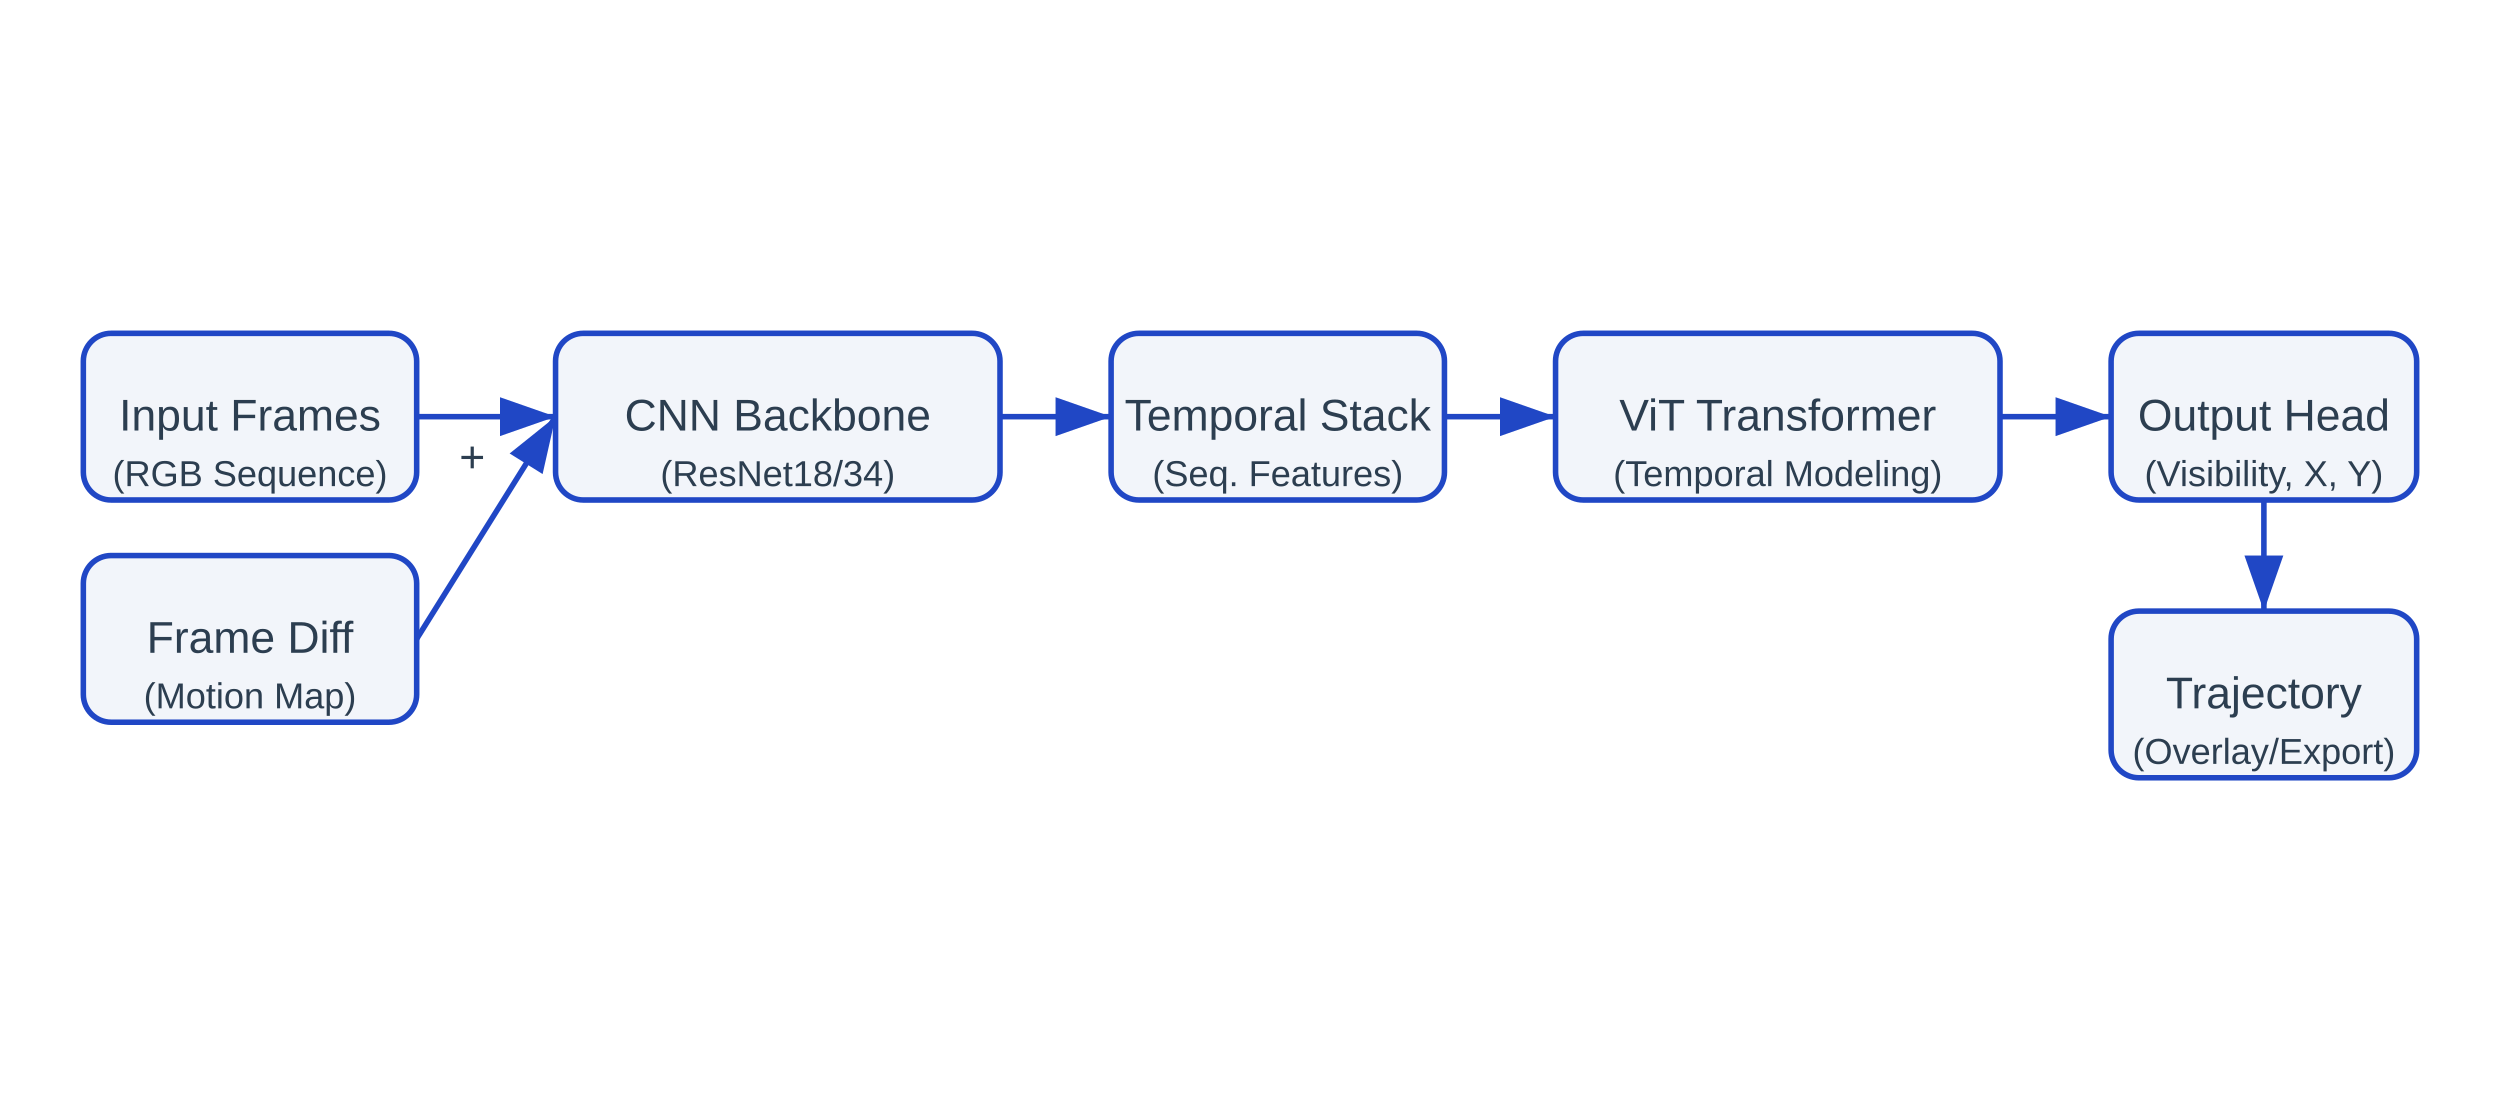
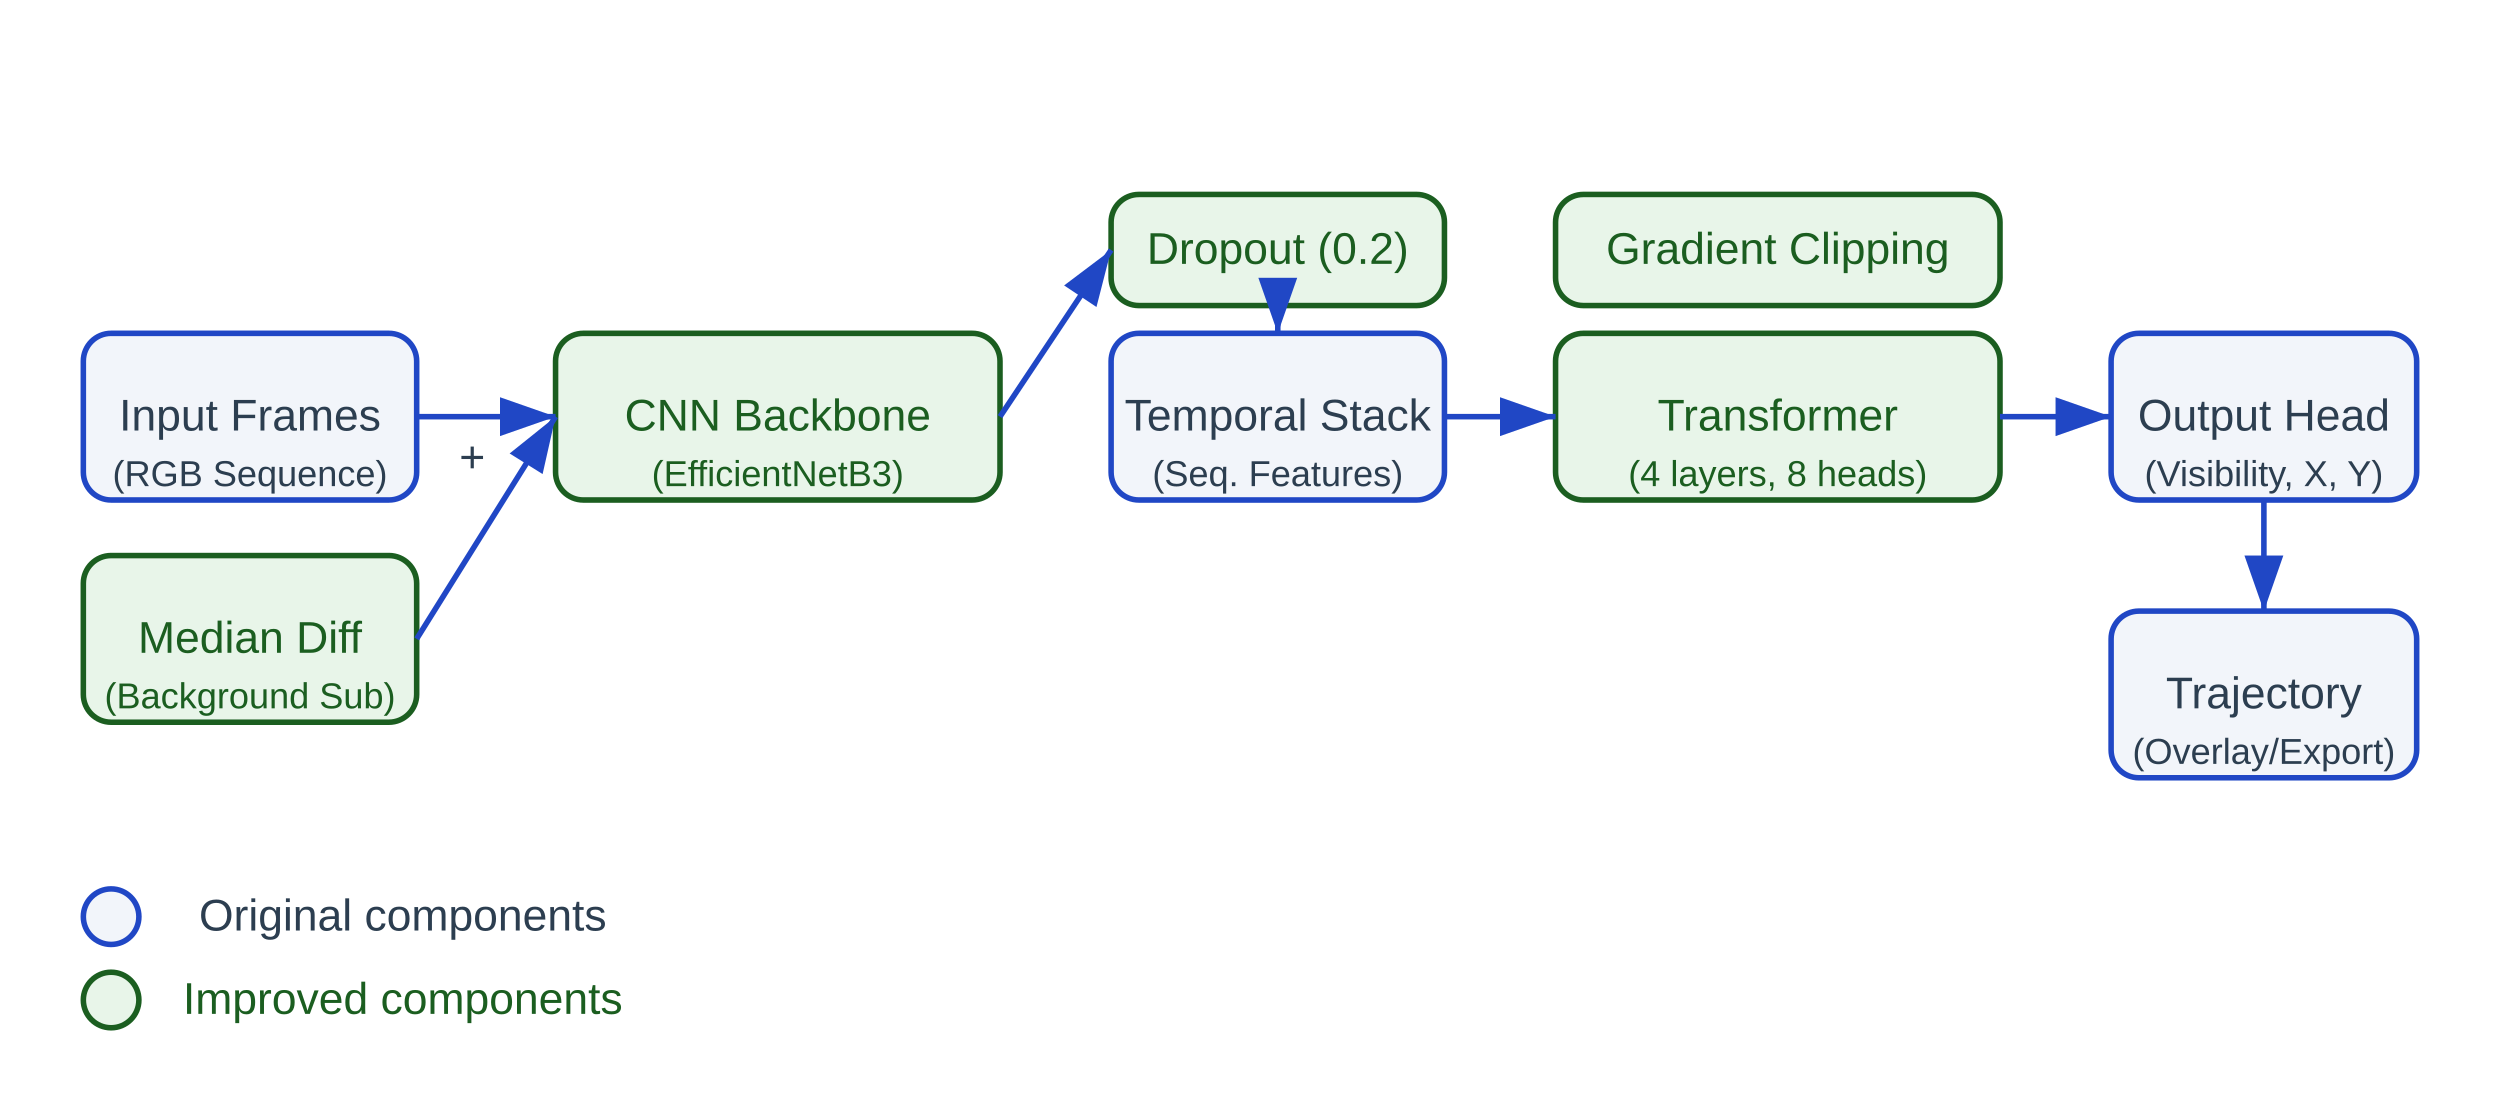
<svg xmlns="http://www.w3.org/2000/svg" width="900" height="400" viewBox="0 0 900 400" fill="none">
  <style>
    .box { fill: #f2f5fa; stroke: #2047c5; stroke-width: 2; rx: 10; }
    .arrow { stroke: #2047c5; stroke-width: 2; marker-end: url(#arrowhead); }
    .label { font-family: Arial, sans-serif; font-size: 16px; fill: #2c3e50; text-anchor: middle; }
    .sublabel { font-family: Arial, sans-serif; font-size: 13px; fill: #2c3e50; text-anchor: middle; }
+     .improved { fill: #e8f5e9; stroke: #1b5e20; stroke-width: 2; rx: 10; }
+     .improved-label { font-family: Arial, sans-serif; font-size: 16px; fill: #1b5e20; text-anchor: middle; }
+     .improved-sublabel { font-family: Arial, sans-serif; font-size: 13px; fill: #1b5e20; text-anchor: middle; }
  </style>
  <defs>
    <marker id="arrowhead" markerWidth="10" markerHeight="7" refX="10" refY="3.5" orient="auto">
      <polygon points="0 0, 10 3.5, 0 7" fill="#2047c5" />
    </marker>
  </defs>
  <rect class="box" x="30" y="120" width="120" height="60" />
  <text class="label" x="90" y="155">Input Frames</text>
  <text class="sublabel" x="90" y="175">(RGB Sequence)</text>
-   <rect class="box" x="30" y="200" width="120" height="60" />
-   <text class="label" x="90" y="235">Frame Diff</text>
-   <text class="sublabel" x="90" y="255">(Motion Map)</text>
+   <rect class="improved" x="30" y="200" width="120" height="60" />
+   <text class="improved-label" x="90" y="235">Median Diff</text>
+   <text class="improved-sublabel" x="90" y="255">(Background Sub)</text>
  <text class="label" x="170" y="170">+</text>
-   <rect class="box" x="200" y="120" width="160" height="60" />
-   <text class="label" x="280" y="155">CNN Backbone</text>
-   <text class="sublabel" x="280" y="175">(ResNet18/34)</text>
+   <rect class="improved" x="200" y="120" width="160" height="60" />
+   <text class="improved-label" x="280" y="155">CNN Backbone</text>
+   <text class="improved-sublabel" x="280" y="175">(EfficientNetB3)</text>
  <line class="arrow" x1="150" y1="150" x2="200" y2="150" />
  <line class="arrow" x1="150" y1="230" x2="200" y2="150" />
+   <rect class="improved" x="400" y="70" width="120" height="40" />
+   <text class="improved-label" x="460" y="95">Dropout (0.2)</text>
  <rect class="box" x="400" y="120" width="120" height="60" />
  <text class="label" x="460" y="155">Temporal Stack</text>
  <text class="sublabel" x="460" y="175">(Seq. Features)</text>
-   <line class="arrow" x1="360" y1="150" x2="400" y2="150" />
-   <rect class="box" x="560" y="120" width="160" height="60" />
-   <text class="label" x="640" y="155">ViT Transformer</text>
-   <text class="sublabel" x="640" y="175">(Temporal Modeling)</text>
+   <line class="arrow" x1="360" y1="150" x2="400" y2="90" />
+   <line class="arrow" x1="460" y1="110" x2="460" y2="120" />
+   <rect class="improved" x="560" y="120" width="160" height="60" />
+   <text class="improved-label" x="640" y="155">Transformer</text>
+   <text class="improved-sublabel" x="640" y="175">(4 layers, 8 heads)</text>
  <line class="arrow" x1="520" y1="150" x2="560" y2="150" />
+   <rect class="improved" x="560" y="70" width="160" height="40" />
+   <text class="improved-label" x="640" y="95">Gradient Clipping</text>
  <rect class="box" x="760" y="120" width="110" height="60" />
  <text class="label" x="815" y="155">Output Head</text>
  <text class="sublabel" x="815" y="175">(Visibility, X, Y)</text>
  <line class="arrow" x1="720" y1="150" x2="760" y2="150" />
  <rect class="box" x="760" y="220" width="110" height="60" />
  <text class="label" x="815" y="255">Trajectory</text>
  <text class="sublabel" x="815" y="275">(Overlay/Export)</text>
  <line class="arrow" x1="815" y1="180" x2="815" y2="220" />
+   <rect class="box" x="30" y="320" width="20" height="20" />
+   <text class="label" x="145" y="335">Original components</text>
+   <rect class="improved" x="30" y="350" width="20" height="20" />
+   <text class="improved-label" x="145" y="365">Improved components</text>
</svg>
